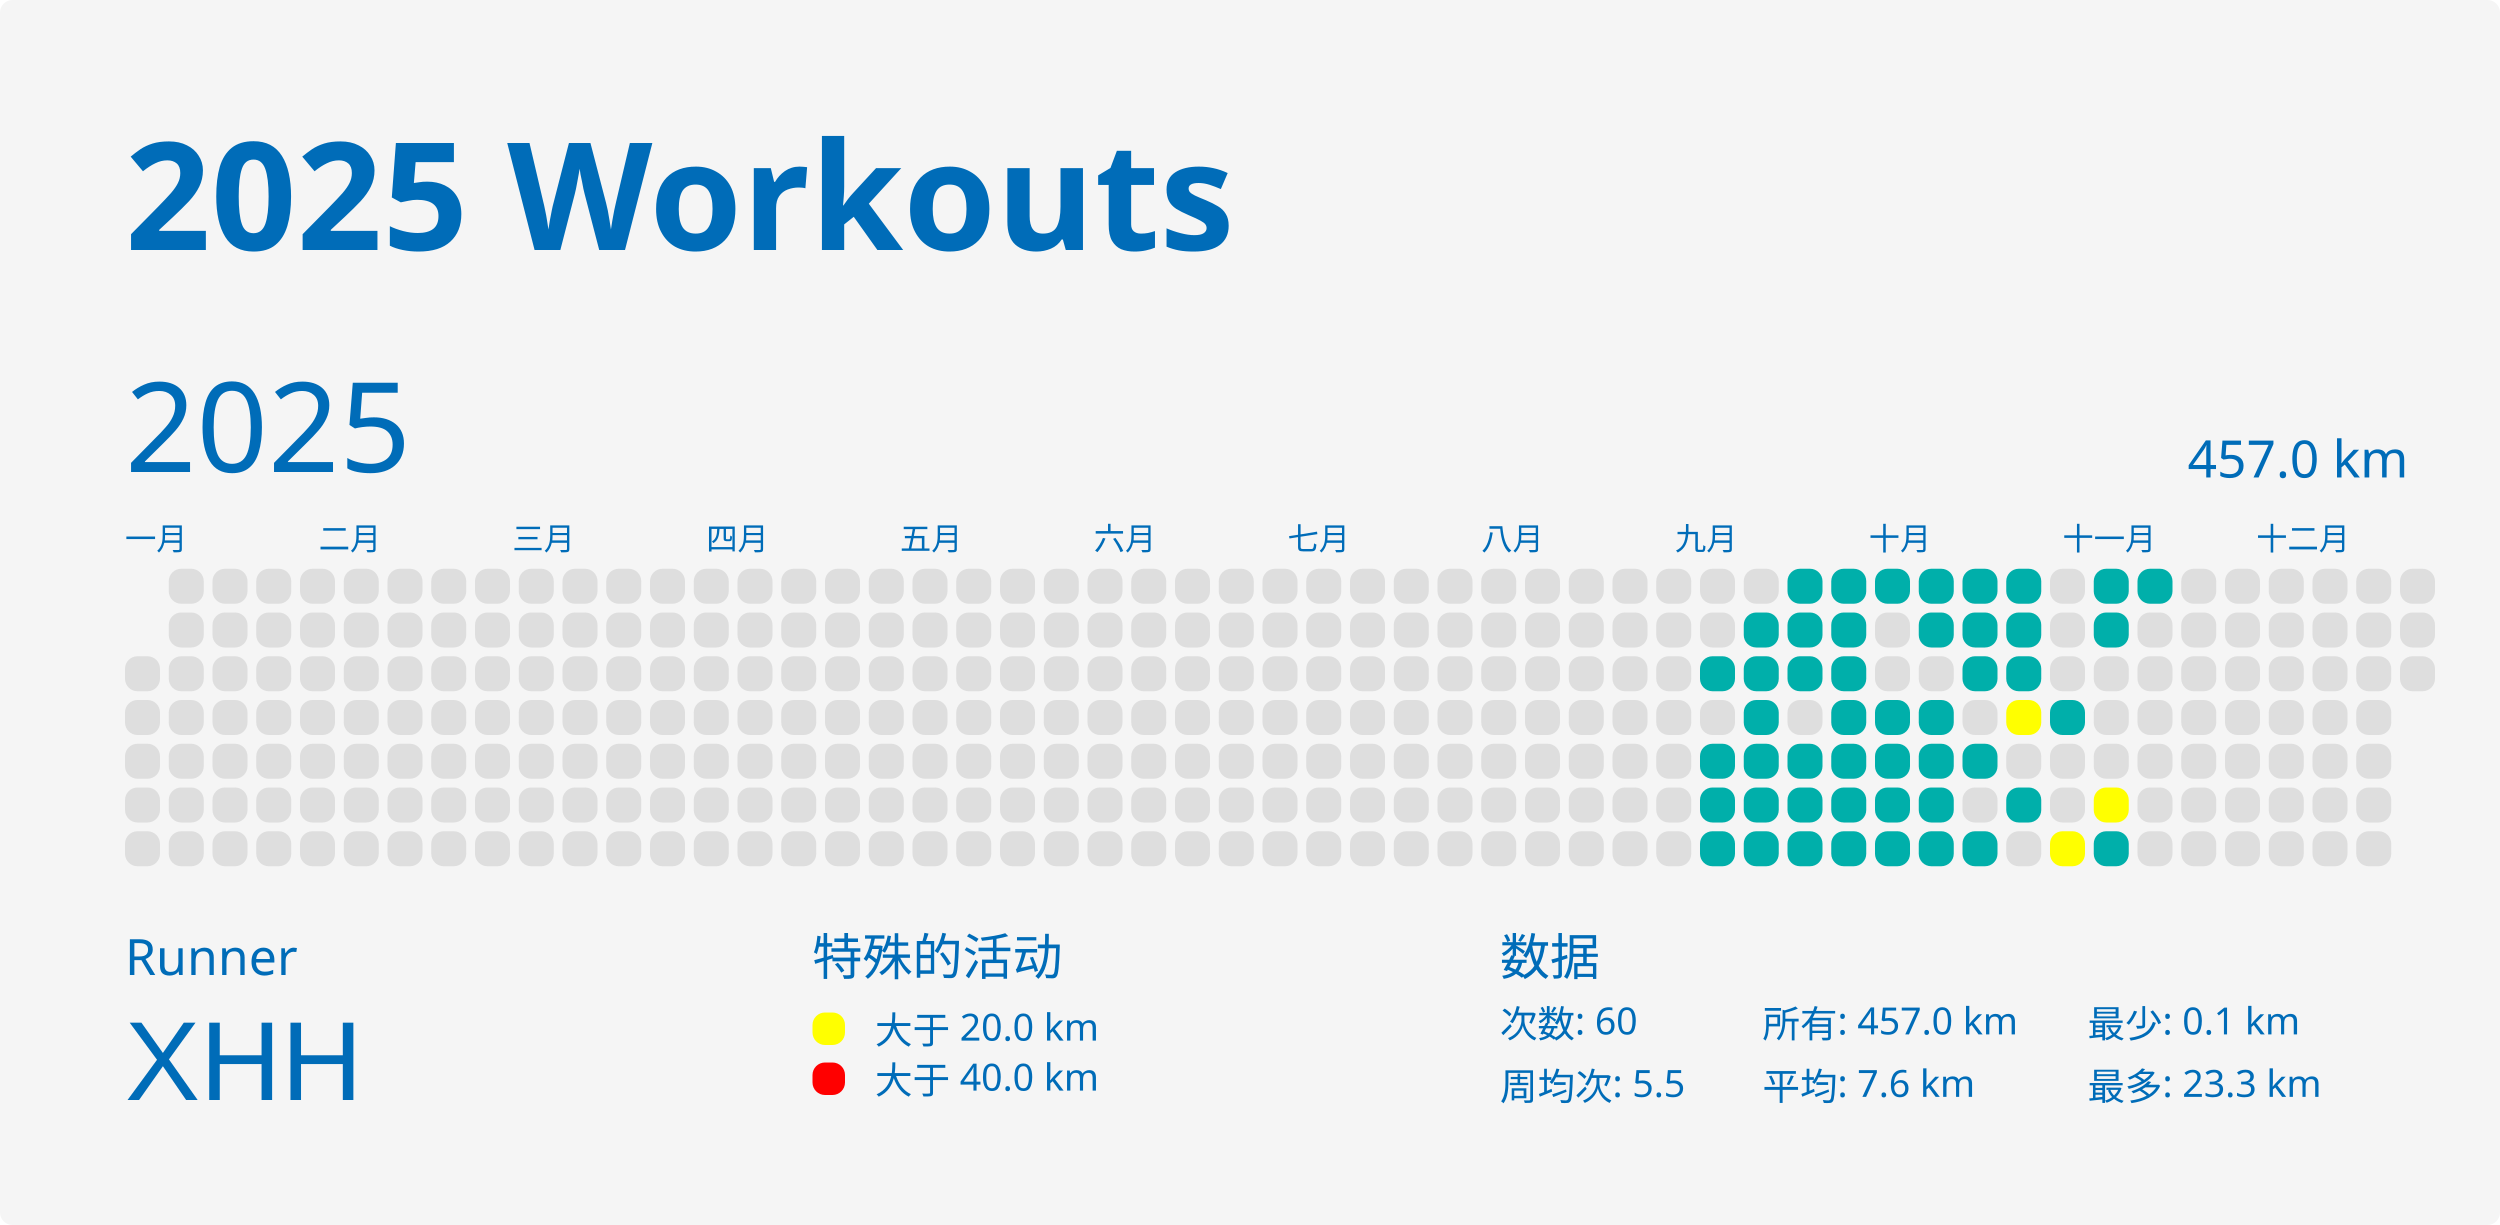
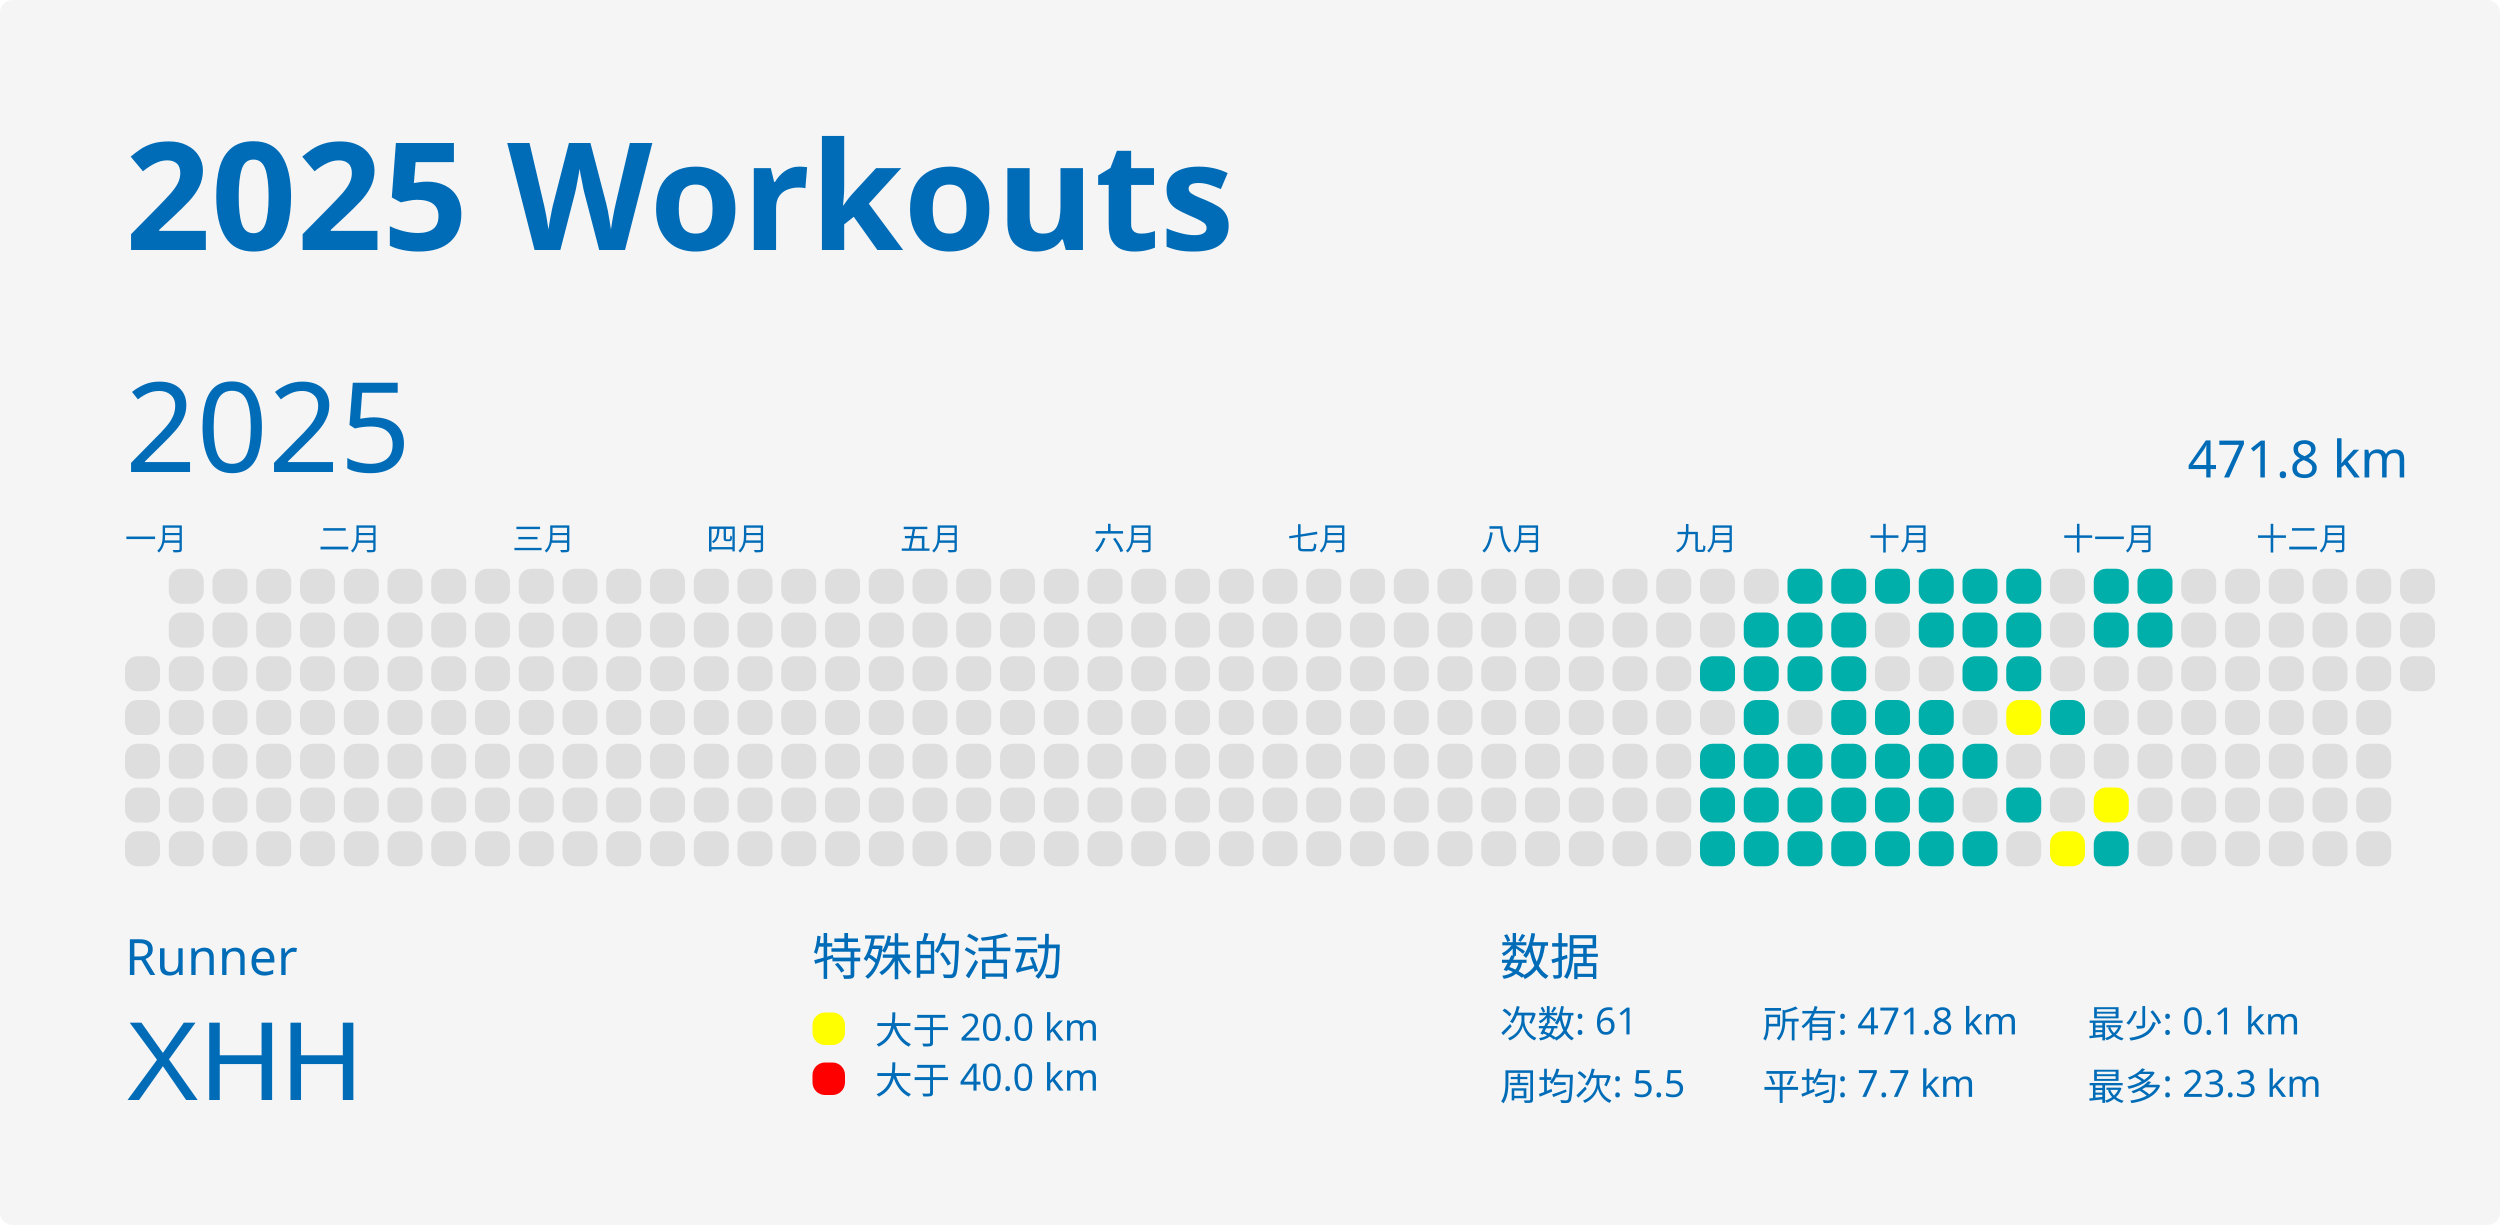
<svg xmlns="http://www.w3.org/2000/svg" baseProfile="full" height="98mm" version="1.1" viewBox="0,0,200,98" width="200mm">
  <defs />
  <rect fill="#f5f5f5" height="98" rx="1" ry="1" width="200" x="0" y="0" />
  <text fill="#006cb8" style="font-size:12px; font-family:MGI-Regular; font-weight:bold;" x="10" y="20">2025 Workouts</text>
  <text fill="#006cb8" style="font-size:4px; font-family:MGI-Regular" x="10" y="78">Runner</text>
  <text fill="#006cb8" style="font-size:9px; font-family:Arial" x="10" y="88">XHH</text>
  <text fill="#006cb8" style="font-size:4px; font-family:MGI-Regular" x="65" y="78">特殊的活动</text>
  <rect fill="yellow" height="2.6" rx="1" ry="1" width="2.6" x="65" y="81" />
  <text fill="#006cb8" style="font-size:3px; font-family:MGI-Regular" x="70" y="83.5">大于 20.0 km</text>
  <rect fill="red" height="2.6" rx="1" ry="1" width="2.6" x="65" y="85" />
  <text fill="#006cb8" style="font-size:3px; font-family:MGI-Regular" x="70" y="87.5">大于 40.0 km</text>
  <text fill="#006cb8" style="font-size:4px; font-family:MGI-Regular" x="120" y="78">数据</text>
-   <text fill="#006cb8" style="font-size:3px; font-family:MGI-Regular" x="120" y="83">次数: 60</text>
+   <text fill="#006cb8" style="font-size:3px; font-family:MGI-Regular" x="120" y="83">次数: 61</text>
  <text fill="#006cb8" style="font-size:3px; font-family:MGI-Regular" x="120" y="88">周均次: 5.5</text>
-   <text fill="#006cb8" style="font-size:3px; font-family:MGI-Regular" x="141" y="83">所有: 457.0 km</text>
-   <text fill="#006cb8" style="font-size:3px; font-family:MGI-Regular" x="141" y="88">平均: 7.6 km</text>
+   <text fill="#006cb8" style="font-size:3px; font-family:MGI-Regular" x="141" y="83">所有: 471.8 km</text>
+   <text fill="#006cb8" style="font-size:3px; font-family:MGI-Regular" x="141" y="88">平均: 7.7 km</text>
  <text fill="#006cb8" style="font-size:3px; font-family:MGI-Regular" x="167" y="83">最少: 0.1 km</text>
  <text fill="#006cb8" style="font-size:3px; font-family:MGI-Regular" x="167" y="88">最多: 23.3 km</text>
  <text dominant-baseline="hanging" fill="#006cb8" style="font-size:10.0px; font-family:MGI-Regular;" x="10" y="30">2025</text>
-   <text dominant-baseline="hanging" fill="#006cb8" style="font-size:4.125px; font-family:MGI-Regular;" x="175" y="35">457.0 km</text>
+   <text dominant-baseline="hanging" fill="#006cb8" style="font-size:4.125px; font-family:MGI-Regular;" x="175" y="35">471.8 km</text>
  <text fill="#006cb8" style="font-size:2.5px; font-family:MGI-Regular" x="10.0" y="44">一月</text>
  <text fill="#006cb8" style="font-size:2.5px; font-family:MGI-Regular" x="25.5" y="44">二月</text>
  <text fill="#006cb8" style="font-size:2.5px; font-family:MGI-Regular" x="41.0" y="44">三月</text>
  <text fill="#006cb8" style="font-size:2.5px; font-family:MGI-Regular" x="56.5" y="44">四月</text>
  <text fill="#006cb8" style="font-size:2.5px; font-family:MGI-Regular" x="72.0" y="44">五月</text>
  <text fill="#006cb8" style="font-size:2.5px; font-family:MGI-Regular" x="87.5" y="44">六月</text>
  <text fill="#006cb8" style="font-size:2.5px; font-family:MGI-Regular" x="103.0" y="44">七月</text>
  <text fill="#006cb8" style="font-size:2.5px; font-family:MGI-Regular" x="118.5" y="44">八月</text>
  <text fill="#006cb8" style="font-size:2.5px; font-family:MGI-Regular" x="134.0" y="44">九月</text>
  <text fill="#006cb8" style="font-size:2.5px; font-family:MGI-Regular" x="149.5" y="44">十月</text>
  <text fill="#006cb8" style="font-size:2.5px; font-family:MGI-Regular" x="165.0" y="44">十一月</text>
  <text fill="#006cb8" style="font-size:2.5px; font-family:MGI-Regular" x="180.5" y="44">十二月</text>
  <rect fill="#dedede" height="2.8" rx="1" ry="1" width="2.8" x="10.0" y="52.5" />
  <rect fill="#dedede" height="2.8" rx="1" ry="1" width="2.8" x="10.0" y="56.0" />
  <rect fill="#dedede" height="2.8" rx="1" ry="1" width="2.8" x="10.0" y="59.5" />
  <rect fill="#dedede" height="2.8" rx="1" ry="1" width="2.8" x="10.0" y="63.0" />
  <rect fill="#dedede" height="2.8" rx="1" ry="1" width="2.8" x="10.0" y="66.5" />
  <rect fill="#dedede" height="2.8" rx="1" ry="1" width="2.8" x="13.5" y="45.5" />
  <rect fill="#dedede" height="2.8" rx="1" ry="1" width="2.8" x="13.5" y="49.0" />
  <rect fill="#dedede" height="2.8" rx="1" ry="1" width="2.8" x="13.5" y="52.5" />
  <rect fill="#dedede" height="2.8" rx="1" ry="1" width="2.8" x="13.5" y="56.0" />
  <rect fill="#dedede" height="2.8" rx="1" ry="1" width="2.8" x="13.5" y="59.5" />
  <rect fill="#dedede" height="2.8" rx="1" ry="1" width="2.8" x="13.5" y="63.0" />
  <rect fill="#dedede" height="2.8" rx="1" ry="1" width="2.8" x="13.5" y="66.5" />
  <rect fill="#dedede" height="2.8" rx="1" ry="1" width="2.8" x="17.0" y="45.5" />
  <rect fill="#dedede" height="2.8" rx="1" ry="1" width="2.8" x="17.0" y="49.0" />
  <rect fill="#dedede" height="2.8" rx="1" ry="1" width="2.8" x="17.0" y="52.5" />
  <rect fill="#dedede" height="2.8" rx="1" ry="1" width="2.8" x="17.0" y="56.0" />
  <rect fill="#dedede" height="2.8" rx="1" ry="1" width="2.8" x="17.0" y="59.5" />
  <rect fill="#dedede" height="2.8" rx="1" ry="1" width="2.8" x="17.0" y="63.0" />
  <rect fill="#dedede" height="2.8" rx="1" ry="1" width="2.8" x="17.0" y="66.5" />
  <rect fill="#dedede" height="2.8" rx="1" ry="1" width="2.8" x="20.5" y="45.5" />
  <rect fill="#dedede" height="2.8" rx="1" ry="1" width="2.8" x="20.5" y="49.0" />
  <rect fill="#dedede" height="2.8" rx="1" ry="1" width="2.8" x="20.5" y="52.5" />
  <rect fill="#dedede" height="2.8" rx="1" ry="1" width="2.8" x="20.5" y="56.0" />
  <rect fill="#dedede" height="2.8" rx="1" ry="1" width="2.8" x="20.5" y="59.5" />
  <rect fill="#dedede" height="2.8" rx="1" ry="1" width="2.8" x="20.5" y="63.0" />
  <rect fill="#dedede" height="2.8" rx="1" ry="1" width="2.8" x="20.5" y="66.5" />
  <rect fill="#dedede" height="2.8" rx="1" ry="1" width="2.8" x="24.0" y="45.5" />
  <rect fill="#dedede" height="2.8" rx="1" ry="1" width="2.8" x="24.0" y="49.0" />
  <rect fill="#dedede" height="2.8" rx="1" ry="1" width="2.8" x="24.0" y="52.5" />
  <rect fill="#dedede" height="2.8" rx="1" ry="1" width="2.8" x="24.0" y="56.0" />
  <rect fill="#dedede" height="2.8" rx="1" ry="1" width="2.8" x="24.0" y="59.5" />
  <rect fill="#dedede" height="2.8" rx="1" ry="1" width="2.8" x="24.0" y="63.0" />
  <rect fill="#dedede" height="2.8" rx="1" ry="1" width="2.8" x="24.0" y="66.5" />
  <rect fill="#dedede" height="2.8" rx="1" ry="1" width="2.8" x="27.5" y="45.5" />
  <rect fill="#dedede" height="2.8" rx="1" ry="1" width="2.8" x="27.5" y="49.0" />
  <rect fill="#dedede" height="2.8" rx="1" ry="1" width="2.8" x="27.5" y="52.5" />
  <rect fill="#dedede" height="2.8" rx="1" ry="1" width="2.8" x="27.5" y="56.0" />
  <rect fill="#dedede" height="2.8" rx="1" ry="1" width="2.8" x="27.5" y="59.5" />
  <rect fill="#dedede" height="2.8" rx="1" ry="1" width="2.8" x="27.5" y="63.0" />
  <rect fill="#dedede" height="2.8" rx="1" ry="1" width="2.8" x="27.5" y="66.5" />
  <rect fill="#dedede" height="2.8" rx="1" ry="1" width="2.8" x="31.0" y="45.5" />
  <rect fill="#dedede" height="2.8" rx="1" ry="1" width="2.8" x="31.0" y="49.0" />
  <rect fill="#dedede" height="2.8" rx="1" ry="1" width="2.8" x="31.0" y="52.5" />
  <rect fill="#dedede" height="2.8" rx="1" ry="1" width="2.8" x="31.0" y="56.0" />
  <rect fill="#dedede" height="2.8" rx="1" ry="1" width="2.8" x="31.0" y="59.5" />
  <rect fill="#dedede" height="2.8" rx="1" ry="1" width="2.8" x="31.0" y="63.0" />
  <rect fill="#dedede" height="2.8" rx="1" ry="1" width="2.8" x="31.0" y="66.5" />
  <rect fill="#dedede" height="2.8" rx="1" ry="1" width="2.8" x="34.5" y="45.5" />
  <rect fill="#dedede" height="2.8" rx="1" ry="1" width="2.8" x="34.5" y="49.0" />
  <rect fill="#dedede" height="2.8" rx="1" ry="1" width="2.8" x="34.5" y="52.5" />
  <rect fill="#dedede" height="2.8" rx="1" ry="1" width="2.8" x="34.5" y="56.0" />
  <rect fill="#dedede" height="2.8" rx="1" ry="1" width="2.8" x="34.5" y="59.5" />
  <rect fill="#dedede" height="2.8" rx="1" ry="1" width="2.8" x="34.5" y="63.0" />
  <rect fill="#dedede" height="2.8" rx="1" ry="1" width="2.8" x="34.5" y="66.5" />
  <rect fill="#dedede" height="2.8" rx="1" ry="1" width="2.8" x="38.0" y="45.5" />
  <rect fill="#dedede" height="2.8" rx="1" ry="1" width="2.8" x="38.0" y="49.0" />
  <rect fill="#dedede" height="2.8" rx="1" ry="1" width="2.8" x="38.0" y="52.5" />
  <rect fill="#dedede" height="2.8" rx="1" ry="1" width="2.8" x="38.0" y="56.0" />
  <rect fill="#dedede" height="2.8" rx="1" ry="1" width="2.8" x="38.0" y="59.5" />
  <rect fill="#dedede" height="2.8" rx="1" ry="1" width="2.8" x="38.0" y="63.0" />
  <rect fill="#dedede" height="2.8" rx="1" ry="1" width="2.8" x="38.0" y="66.5" />
  <rect fill="#dedede" height="2.8" rx="1" ry="1" width="2.8" x="41.5" y="45.5" />
  <rect fill="#dedede" height="2.8" rx="1" ry="1" width="2.8" x="41.5" y="49.0" />
  <rect fill="#dedede" height="2.8" rx="1" ry="1" width="2.8" x="41.5" y="52.5" />
  <rect fill="#dedede" height="2.8" rx="1" ry="1" width="2.8" x="41.5" y="56.0" />
  <rect fill="#dedede" height="2.8" rx="1" ry="1" width="2.8" x="41.5" y="59.5" />
  <rect fill="#dedede" height="2.8" rx="1" ry="1" width="2.8" x="41.5" y="63.0" />
  <rect fill="#dedede" height="2.8" rx="1" ry="1" width="2.8" x="41.5" y="66.5" />
  <rect fill="#dedede" height="2.8" rx="1" ry="1" width="2.8" x="45.0" y="45.5" />
  <rect fill="#dedede" height="2.8" rx="1" ry="1" width="2.8" x="45.0" y="49.0" />
  <rect fill="#dedede" height="2.8" rx="1" ry="1" width="2.8" x="45.0" y="52.5" />
  <rect fill="#dedede" height="2.8" rx="1" ry="1" width="2.8" x="45.0" y="56.0" />
  <rect fill="#dedede" height="2.8" rx="1" ry="1" width="2.8" x="45.0" y="59.5" />
  <rect fill="#dedede" height="2.8" rx="1" ry="1" width="2.8" x="45.0" y="63.0" />
  <rect fill="#dedede" height="2.8" rx="1" ry="1" width="2.8" x="45.0" y="66.5" />
  <rect fill="#dedede" height="2.8" rx="1" ry="1" width="2.8" x="48.5" y="45.5" />
  <rect fill="#dedede" height="2.8" rx="1" ry="1" width="2.8" x="48.5" y="49.0" />
  <rect fill="#dedede" height="2.8" rx="1" ry="1" width="2.8" x="48.5" y="52.5" />
  <rect fill="#dedede" height="2.8" rx="1" ry="1" width="2.8" x="48.5" y="56.0" />
  <rect fill="#dedede" height="2.8" rx="1" ry="1" width="2.8" x="48.5" y="59.5" />
  <rect fill="#dedede" height="2.8" rx="1" ry="1" width="2.8" x="48.5" y="63.0" />
  <rect fill="#dedede" height="2.8" rx="1" ry="1" width="2.8" x="48.5" y="66.5" />
  <rect fill="#dedede" height="2.8" rx="1" ry="1" width="2.8" x="52.0" y="45.5" />
  <rect fill="#dedede" height="2.8" rx="1" ry="1" width="2.8" x="52.0" y="49.0" />
  <rect fill="#dedede" height="2.8" rx="1" ry="1" width="2.8" x="52.0" y="52.5" />
  <rect fill="#dedede" height="2.8" rx="1" ry="1" width="2.8" x="52.0" y="56.0" />
  <rect fill="#dedede" height="2.8" rx="1" ry="1" width="2.8" x="52.0" y="59.5" />
  <rect fill="#dedede" height="2.8" rx="1" ry="1" width="2.8" x="52.0" y="63.0" />
  <rect fill="#dedede" height="2.8" rx="1" ry="1" width="2.8" x="52.0" y="66.5" />
  <rect fill="#dedede" height="2.8" rx="1" ry="1" width="2.8" x="55.5" y="45.5" />
  <rect fill="#dedede" height="2.8" rx="1" ry="1" width="2.8" x="55.5" y="49.0" />
  <rect fill="#dedede" height="2.8" rx="1" ry="1" width="2.8" x="55.5" y="52.5" />
  <rect fill="#dedede" height="2.8" rx="1" ry="1" width="2.8" x="55.5" y="56.0" />
  <rect fill="#dedede" height="2.8" rx="1" ry="1" width="2.8" x="55.5" y="59.5" />
  <rect fill="#dedede" height="2.8" rx="1" ry="1" width="2.8" x="55.5" y="63.0" />
  <rect fill="#dedede" height="2.8" rx="1" ry="1" width="2.8" x="55.5" y="66.5" />
  <rect fill="#dedede" height="2.8" rx="1" ry="1" width="2.8" x="59.0" y="45.5" />
  <rect fill="#dedede" height="2.8" rx="1" ry="1" width="2.8" x="59.0" y="49.0" />
  <rect fill="#dedede" height="2.8" rx="1" ry="1" width="2.8" x="59.0" y="52.5" />
  <rect fill="#dedede" height="2.8" rx="1" ry="1" width="2.8" x="59.0" y="56.0" />
  <rect fill="#dedede" height="2.8" rx="1" ry="1" width="2.8" x="59.0" y="59.5" />
  <rect fill="#dedede" height="2.8" rx="1" ry="1" width="2.8" x="59.0" y="63.0" />
  <rect fill="#dedede" height="2.8" rx="1" ry="1" width="2.8" x="59.0" y="66.5" />
  <rect fill="#dedede" height="2.8" rx="1" ry="1" width="2.8" x="62.5" y="45.5" />
  <rect fill="#dedede" height="2.8" rx="1" ry="1" width="2.8" x="62.5" y="49.0" />
  <rect fill="#dedede" height="2.8" rx="1" ry="1" width="2.8" x="62.5" y="52.5" />
  <rect fill="#dedede" height="2.8" rx="1" ry="1" width="2.8" x="62.5" y="56.0" />
  <rect fill="#dedede" height="2.8" rx="1" ry="1" width="2.8" x="62.5" y="59.5" />
  <rect fill="#dedede" height="2.8" rx="1" ry="1" width="2.8" x="62.5" y="63.0" />
  <rect fill="#dedede" height="2.8" rx="1" ry="1" width="2.8" x="62.5" y="66.5" />
  <rect fill="#dedede" height="2.8" rx="1" ry="1" width="2.8" x="66.0" y="45.5" />
  <rect fill="#dedede" height="2.8" rx="1" ry="1" width="2.8" x="66.0" y="49.0" />
  <rect fill="#dedede" height="2.8" rx="1" ry="1" width="2.8" x="66.0" y="52.5" />
  <rect fill="#dedede" height="2.8" rx="1" ry="1" width="2.8" x="66.0" y="56.0" />
  <rect fill="#dedede" height="2.8" rx="1" ry="1" width="2.8" x="66.0" y="59.5" />
  <rect fill="#dedede" height="2.8" rx="1" ry="1" width="2.8" x="66.0" y="63.0" />
  <rect fill="#dedede" height="2.8" rx="1" ry="1" width="2.8" x="66.0" y="66.5" />
  <rect fill="#dedede" height="2.8" rx="1" ry="1" width="2.8" x="69.5" y="45.5" />
  <rect fill="#dedede" height="2.8" rx="1" ry="1" width="2.8" x="69.5" y="49.0" />
  <rect fill="#dedede" height="2.8" rx="1" ry="1" width="2.8" x="69.5" y="52.5" />
  <rect fill="#dedede" height="2.8" rx="1" ry="1" width="2.8" x="69.5" y="56.0" />
  <rect fill="#dedede" height="2.8" rx="1" ry="1" width="2.8" x="69.5" y="59.5" />
  <rect fill="#dedede" height="2.8" rx="1" ry="1" width="2.8" x="69.5" y="63.0" />
  <rect fill="#dedede" height="2.8" rx="1" ry="1" width="2.8" x="69.5" y="66.5" />
  <rect fill="#dedede" height="2.8" rx="1" ry="1" width="2.8" x="73.0" y="45.5" />
  <rect fill="#dedede" height="2.8" rx="1" ry="1" width="2.8" x="73.0" y="49.0" />
  <rect fill="#dedede" height="2.8" rx="1" ry="1" width="2.8" x="73.0" y="52.5" />
  <rect fill="#dedede" height="2.8" rx="1" ry="1" width="2.8" x="73.0" y="56.0" />
  <rect fill="#dedede" height="2.8" rx="1" ry="1" width="2.8" x="73.0" y="59.5" />
  <rect fill="#dedede" height="2.8" rx="1" ry="1" width="2.8" x="73.0" y="63.0" />
  <rect fill="#dedede" height="2.8" rx="1" ry="1" width="2.8" x="73.0" y="66.5" />
  <rect fill="#dedede" height="2.8" rx="1" ry="1" width="2.8" x="76.5" y="45.5" />
  <rect fill="#dedede" height="2.8" rx="1" ry="1" width="2.8" x="76.5" y="49.0" />
  <rect fill="#dedede" height="2.8" rx="1" ry="1" width="2.8" x="76.5" y="52.5" />
  <rect fill="#dedede" height="2.8" rx="1" ry="1" width="2.8" x="76.5" y="56.0" />
  <rect fill="#dedede" height="2.8" rx="1" ry="1" width="2.8" x="76.5" y="59.5" />
  <rect fill="#dedede" height="2.8" rx="1" ry="1" width="2.8" x="76.5" y="63.0" />
  <rect fill="#dedede" height="2.8" rx="1" ry="1" width="2.8" x="76.5" y="66.5" />
  <rect fill="#dedede" height="2.8" rx="1" ry="1" width="2.8" x="80.0" y="45.5" />
  <rect fill="#dedede" height="2.8" rx="1" ry="1" width="2.8" x="80.0" y="49.0" />
  <rect fill="#dedede" height="2.8" rx="1" ry="1" width="2.8" x="80.0" y="52.5" />
  <rect fill="#dedede" height="2.8" rx="1" ry="1" width="2.8" x="80.0" y="56.0" />
  <rect fill="#dedede" height="2.8" rx="1" ry="1" width="2.8" x="80.0" y="59.5" />
  <rect fill="#dedede" height="2.8" rx="1" ry="1" width="2.8" x="80.0" y="63.0" />
  <rect fill="#dedede" height="2.8" rx="1" ry="1" width="2.8" x="80.0" y="66.5" />
  <rect fill="#dedede" height="2.8" rx="1" ry="1" width="2.8" x="83.5" y="45.5" />
  <rect fill="#dedede" height="2.8" rx="1" ry="1" width="2.8" x="83.5" y="49.0" />
  <rect fill="#dedede" height="2.8" rx="1" ry="1" width="2.8" x="83.5" y="52.5" />
  <rect fill="#dedede" height="2.8" rx="1" ry="1" width="2.8" x="83.5" y="56.0" />
  <rect fill="#dedede" height="2.8" rx="1" ry="1" width="2.8" x="83.5" y="59.5" />
  <rect fill="#dedede" height="2.8" rx="1" ry="1" width="2.8" x="83.5" y="63.0" />
  <rect fill="#dedede" height="2.8" rx="1" ry="1" width="2.8" x="83.5" y="66.5" />
  <rect fill="#dedede" height="2.8" rx="1" ry="1" width="2.8" x="87.0" y="45.5" />
  <rect fill="#dedede" height="2.8" rx="1" ry="1" width="2.8" x="87.0" y="49.0" />
  <rect fill="#dedede" height="2.8" rx="1" ry="1" width="2.8" x="87.0" y="52.5" />
  <rect fill="#dedede" height="2.8" rx="1" ry="1" width="2.8" x="87.0" y="56.0" />
  <rect fill="#dedede" height="2.8" rx="1" ry="1" width="2.8" x="87.0" y="59.5" />
  <rect fill="#dedede" height="2.8" rx="1" ry="1" width="2.8" x="87.0" y="63.0" />
  <rect fill="#dedede" height="2.8" rx="1" ry="1" width="2.8" x="87.0" y="66.5" />
  <rect fill="#dedede" height="2.8" rx="1" ry="1" width="2.8" x="90.5" y="45.5" />
  <rect fill="#dedede" height="2.8" rx="1" ry="1" width="2.8" x="90.5" y="49.0" />
  <rect fill="#dedede" height="2.8" rx="1" ry="1" width="2.8" x="90.5" y="52.5" />
  <rect fill="#dedede" height="2.8" rx="1" ry="1" width="2.8" x="90.5" y="56.0" />
  <rect fill="#dedede" height="2.8" rx="1" ry="1" width="2.8" x="90.5" y="59.5" />
  <rect fill="#dedede" height="2.8" rx="1" ry="1" width="2.8" x="90.5" y="63.0" />
  <rect fill="#dedede" height="2.8" rx="1" ry="1" width="2.8" x="90.5" y="66.5" />
  <rect fill="#dedede" height="2.8" rx="1" ry="1" width="2.8" x="94.0" y="45.5" />
  <rect fill="#dedede" height="2.8" rx="1" ry="1" width="2.8" x="94.0" y="49.0" />
  <rect fill="#dedede" height="2.8" rx="1" ry="1" width="2.8" x="94.0" y="52.5" />
  <rect fill="#dedede" height="2.8" rx="1" ry="1" width="2.8" x="94.0" y="56.0" />
  <rect fill="#dedede" height="2.8" rx="1" ry="1" width="2.8" x="94.0" y="59.5" />
  <rect fill="#dedede" height="2.8" rx="1" ry="1" width="2.8" x="94.0" y="63.0" />
  <rect fill="#dedede" height="2.8" rx="1" ry="1" width="2.8" x="94.0" y="66.5" />
  <rect fill="#dedede" height="2.8" rx="1" ry="1" width="2.8" x="97.5" y="45.5" />
  <rect fill="#dedede" height="2.8" rx="1" ry="1" width="2.8" x="97.5" y="49.0" />
  <rect fill="#dedede" height="2.8" rx="1" ry="1" width="2.8" x="97.5" y="52.5" />
  <rect fill="#dedede" height="2.8" rx="1" ry="1" width="2.8" x="97.5" y="56.0" />
  <rect fill="#dedede" height="2.8" rx="1" ry="1" width="2.8" x="97.5" y="59.5" />
  <rect fill="#dedede" height="2.8" rx="1" ry="1" width="2.8" x="97.5" y="63.0" />
  <rect fill="#dedede" height="2.8" rx="1" ry="1" width="2.8" x="97.5" y="66.5" />
  <rect fill="#dedede" height="2.8" rx="1" ry="1" width="2.8" x="101.0" y="45.5" />
  <rect fill="#dedede" height="2.8" rx="1" ry="1" width="2.8" x="101.0" y="49.0" />
  <rect fill="#dedede" height="2.8" rx="1" ry="1" width="2.8" x="101.0" y="52.5" />
  <rect fill="#dedede" height="2.8" rx="1" ry="1" width="2.8" x="101.0" y="56.0" />
  <rect fill="#dedede" height="2.8" rx="1" ry="1" width="2.8" x="101.0" y="59.5" />
  <rect fill="#dedede" height="2.8" rx="1" ry="1" width="2.8" x="101.0" y="63.0" />
  <rect fill="#dedede" height="2.8" rx="1" ry="1" width="2.8" x="101.0" y="66.5" />
  <rect fill="#dedede" height="2.8" rx="1" ry="1" width="2.8" x="104.5" y="45.5" />
  <rect fill="#dedede" height="2.8" rx="1" ry="1" width="2.8" x="104.5" y="49.0" />
  <rect fill="#dedede" height="2.8" rx="1" ry="1" width="2.8" x="104.5" y="52.5" />
  <rect fill="#dedede" height="2.8" rx="1" ry="1" width="2.8" x="104.5" y="56.0" />
  <rect fill="#dedede" height="2.8" rx="1" ry="1" width="2.8" x="104.5" y="59.5" />
  <rect fill="#dedede" height="2.8" rx="1" ry="1" width="2.8" x="104.5" y="63.0" />
  <rect fill="#dedede" height="2.8" rx="1" ry="1" width="2.8" x="104.5" y="66.5" />
  <rect fill="#dedede" height="2.8" rx="1" ry="1" width="2.8" x="108.0" y="45.5" />
  <rect fill="#dedede" height="2.8" rx="1" ry="1" width="2.8" x="108.0" y="49.0" />
  <rect fill="#dedede" height="2.8" rx="1" ry="1" width="2.8" x="108.0" y="52.5" />
  <rect fill="#dedede" height="2.8" rx="1" ry="1" width="2.8" x="108.0" y="56.0" />
  <rect fill="#dedede" height="2.8" rx="1" ry="1" width="2.8" x="108.0" y="59.5" />
  <rect fill="#dedede" height="2.8" rx="1" ry="1" width="2.8" x="108.0" y="63.0" />
  <rect fill="#dedede" height="2.8" rx="1" ry="1" width="2.8" x="108.0" y="66.5" />
  <rect fill="#dedede" height="2.8" rx="1" ry="1" width="2.8" x="111.5" y="45.5" />
  <rect fill="#dedede" height="2.8" rx="1" ry="1" width="2.8" x="111.5" y="49.0" />
  <rect fill="#dedede" height="2.8" rx="1" ry="1" width="2.8" x="111.5" y="52.5" />
  <rect fill="#dedede" height="2.8" rx="1" ry="1" width="2.8" x="111.5" y="56.0" />
  <rect fill="#dedede" height="2.8" rx="1" ry="1" width="2.8" x="111.5" y="59.5" />
  <rect fill="#dedede" height="2.8" rx="1" ry="1" width="2.8" x="111.5" y="63.0" />
  <rect fill="#dedede" height="2.8" rx="1" ry="1" width="2.8" x="111.5" y="66.5" />
  <rect fill="#dedede" height="2.8" rx="1" ry="1" width="2.8" x="115.0" y="45.5" />
  <rect fill="#dedede" height="2.8" rx="1" ry="1" width="2.8" x="115.0" y="49.0" />
  <rect fill="#dedede" height="2.8" rx="1" ry="1" width="2.8" x="115.0" y="52.5" />
  <rect fill="#dedede" height="2.8" rx="1" ry="1" width="2.8" x="115.0" y="56.0" />
  <rect fill="#dedede" height="2.8" rx="1" ry="1" width="2.8" x="115.0" y="59.5" />
  <rect fill="#dedede" height="2.8" rx="1" ry="1" width="2.8" x="115.0" y="63.0" />
  <rect fill="#dedede" height="2.8" rx="1" ry="1" width="2.8" x="115.0" y="66.5" />
  <rect fill="#dedede" height="2.8" rx="1" ry="1" width="2.8" x="118.5" y="45.5" />
  <rect fill="#dedede" height="2.8" rx="1" ry="1" width="2.8" x="118.5" y="49.0" />
  <rect fill="#dedede" height="2.8" rx="1" ry="1" width="2.8" x="118.5" y="52.5" />
  <rect fill="#dedede" height="2.8" rx="1" ry="1" width="2.8" x="118.5" y="56.0" />
  <rect fill="#dedede" height="2.8" rx="1" ry="1" width="2.8" x="118.5" y="59.5" />
  <rect fill="#dedede" height="2.8" rx="1" ry="1" width="2.8" x="118.5" y="63.0" />
  <rect fill="#dedede" height="2.8" rx="1" ry="1" width="2.8" x="118.5" y="66.5" />
  <rect fill="#dedede" height="2.8" rx="1" ry="1" width="2.8" x="122.0" y="45.5" />
  <rect fill="#dedede" height="2.8" rx="1" ry="1" width="2.8" x="122.0" y="49.0" />
  <rect fill="#dedede" height="2.8" rx="1" ry="1" width="2.8" x="122.0" y="52.5" />
  <rect fill="#dedede" height="2.8" rx="1" ry="1" width="2.8" x="122.0" y="56.0" />
  <rect fill="#dedede" height="2.8" rx="1" ry="1" width="2.8" x="122.0" y="59.5" />
  <rect fill="#dedede" height="2.8" rx="1" ry="1" width="2.8" x="122.0" y="63.0" />
  <rect fill="#dedede" height="2.8" rx="1" ry="1" width="2.8" x="122.0" y="66.5" />
  <rect fill="#dedede" height="2.8" rx="1" ry="1" width="2.8" x="125.5" y="45.5" />
  <rect fill="#dedede" height="2.8" rx="1" ry="1" width="2.8" x="125.5" y="49.0" />
  <rect fill="#dedede" height="2.8" rx="1" ry="1" width="2.8" x="125.5" y="52.5" />
  <rect fill="#dedede" height="2.8" rx="1" ry="1" width="2.8" x="125.5" y="56.0" />
  <rect fill="#dedede" height="2.8" rx="1" ry="1" width="2.8" x="125.5" y="59.5" />
  <rect fill="#dedede" height="2.8" rx="1" ry="1" width="2.8" x="125.5" y="63.0" />
  <rect fill="#dedede" height="2.8" rx="1" ry="1" width="2.8" x="125.5" y="66.5" />
  <rect fill="#dedede" height="2.8" rx="1" ry="1" width="2.8" x="129.0" y="45.5" />
  <rect fill="#dedede" height="2.8" rx="1" ry="1" width="2.8" x="129.0" y="49.0" />
  <rect fill="#dedede" height="2.8" rx="1" ry="1" width="2.8" x="129.0" y="52.5" />
  <rect fill="#dedede" height="2.8" rx="1" ry="1" width="2.8" x="129.0" y="56.0" />
  <rect fill="#dedede" height="2.8" rx="1" ry="1" width="2.8" x="129.0" y="59.5" />
  <rect fill="#dedede" height="2.8" rx="1" ry="1" width="2.8" x="129.0" y="63.0" />
  <rect fill="#dedede" height="2.8" rx="1" ry="1" width="2.8" x="129.0" y="66.5" />
  <rect fill="#dedede" height="2.8" rx="1" ry="1" width="2.8" x="132.5" y="45.5" />
  <rect fill="#dedede" height="2.8" rx="1" ry="1" width="2.8" x="132.5" y="49.0" />
  <rect fill="#dedede" height="2.8" rx="1" ry="1" width="2.8" x="132.5" y="52.5" />
  <rect fill="#dedede" height="2.8" rx="1" ry="1" width="2.8" x="132.5" y="56.0" />
  <rect fill="#dedede" height="2.8" rx="1" ry="1" width="2.8" x="132.5" y="59.5" />
  <rect fill="#dedede" height="2.8" rx="1" ry="1" width="2.8" x="132.5" y="63.0" />
  <rect fill="#dedede" height="2.8" rx="1" ry="1" width="2.8" x="132.5" y="66.5" />
  <rect fill="#dedede" height="2.8" rx="1" ry="1" width="2.8" x="136.0" y="45.5" />
  <rect fill="#dedede" height="2.8" rx="1" ry="1" width="2.8" x="136.0" y="49.0" />
  <rect fill="#00AFAA" height="2.8" rx="1" ry="1" width="2.8" x="136.0" y="52.5" />
  <rect fill="#dedede" height="2.8" rx="1" ry="1" width="2.8" x="136.0" y="56.0" />
  <rect fill="#00AFAA" height="2.8" rx="1" ry="1" width="2.8" x="136.0" y="59.5" />
  <rect fill="#00AFAA" height="2.8" rx="1" ry="1" width="2.8" x="136.0" y="63.0" />
  <rect fill="#00AFAA" height="2.8" rx="1" ry="1" width="2.8" x="136.0" y="66.5" />
  <rect fill="#dedede" height="2.8" rx="1" ry="1" width="2.8" x="139.5" y="45.5" />
  <rect fill="#00AFAA" height="2.8" rx="1" ry="1" width="2.8" x="139.5" y="49.0" />
  <rect fill="#00AFAA" height="2.8" rx="1" ry="1" width="2.8" x="139.5" y="52.5" />
  <rect fill="#00AFAA" height="2.8" rx="1" ry="1" width="2.8" x="139.5" y="56.0" />
  <rect fill="#00AFAA" height="2.8" rx="1" ry="1" width="2.8" x="139.5" y="59.5" />
  <rect fill="#00AFAA" height="2.8" rx="1" ry="1" width="2.8" x="139.5" y="63.0" />
  <rect fill="#00AFAA" height="2.8" rx="1" ry="1" width="2.8" x="139.5" y="66.5" />
  <rect fill="#00AFAA" height="2.8" rx="1" ry="1" width="2.8" x="143.0" y="45.5" />
  <rect fill="#00AFAA" height="2.8" rx="1" ry="1" width="2.8" x="143.0" y="49.0" />
  <rect fill="#00AFAA" height="2.8" rx="1" ry="1" width="2.8" x="143.0" y="52.5" />
  <rect fill="#dedede" height="2.8" rx="1" ry="1" width="2.8" x="143.0" y="56.0" />
  <rect fill="#00AFAA" height="2.8" rx="1" ry="1" width="2.8" x="143.0" y="59.5" />
  <rect fill="#00AFAA" height="2.8" rx="1" ry="1" width="2.8" x="143.0" y="63.0" />
  <rect fill="#00AFAA" height="2.8" rx="1" ry="1" width="2.8" x="143.0" y="66.5" />
  <rect fill="#00AFAA" height="2.8" rx="1" ry="1" width="2.8" x="146.5" y="45.5" />
  <rect fill="#00AFAA" height="2.8" rx="1" ry="1" width="2.8" x="146.5" y="49.0" />
  <rect fill="#00AFAA" height="2.8" rx="1" ry="1" width="2.8" x="146.5" y="52.5" />
  <rect fill="#00AFAA" height="2.8" rx="1" ry="1" width="2.8" x="146.5" y="56.0" />
  <rect fill="#00AFAA" height="2.8" rx="1" ry="1" width="2.8" x="146.5" y="59.5" />
  <rect fill="#00AFAA" height="2.8" rx="1" ry="1" width="2.8" x="146.5" y="63.0" />
  <rect fill="#00AFAA" height="2.8" rx="1" ry="1" width="2.8" x="146.5" y="66.5" />
  <rect fill="#00AFAA" height="2.8" rx="1" ry="1" width="2.8" x="150.0" y="45.5" />
  <rect fill="#dedede" height="2.8" rx="1" ry="1" width="2.8" x="150.0" y="49.0" />
  <rect fill="#dedede" height="2.8" rx="1" ry="1" width="2.8" x="150.0" y="52.5" />
  <rect fill="#00AFAA" height="2.8" rx="1" ry="1" width="2.8" x="150.0" y="56.0" />
  <rect fill="#00AFAA" height="2.8" rx="1" ry="1" width="2.8" x="150.0" y="59.5" />
  <rect fill="#00AFAA" height="2.8" rx="1" ry="1" width="2.8" x="150.0" y="63.0" />
  <rect fill="#00AFAA" height="2.8" rx="1" ry="1" width="2.8" x="150.0" y="66.5" />
  <rect fill="#00AFAA" height="2.8" rx="1" ry="1" width="2.8" x="153.5" y="45.5" />
  <rect fill="#00AFAA" height="2.8" rx="1" ry="1" width="2.8" x="153.5" y="49.0" />
  <rect fill="#dedede" height="2.8" rx="1" ry="1" width="2.8" x="153.5" y="52.5" />
  <rect fill="#00AFAA" height="2.8" rx="1" ry="1" width="2.8" x="153.5" y="56.0" />
  <rect fill="#00AFAA" height="2.8" rx="1" ry="1" width="2.8" x="153.5" y="59.5" />
  <rect fill="#00AFAA" height="2.8" rx="1" ry="1" width="2.8" x="153.5" y="63.0" />
  <rect fill="#00AFAA" height="2.8" rx="1" ry="1" width="2.8" x="153.5" y="66.5" />
  <rect fill="#00AFAA" height="2.8" rx="1" ry="1" width="2.8" x="157.0" y="45.5" />
  <rect fill="#00AFAA" height="2.8" rx="1" ry="1" width="2.8" x="157.0" y="49.0" />
  <rect fill="#00AFAA" height="2.8" rx="1" ry="1" width="2.8" x="157.0" y="52.5" />
  <rect fill="#dedede" height="2.8" rx="1" ry="1" width="2.8" x="157.0" y="56.0" />
  <rect fill="#00AFAA" height="2.8" rx="1" ry="1" width="2.8" x="157.0" y="59.5" />
  <rect fill="#dedede" height="2.8" rx="1" ry="1" width="2.8" x="157.0" y="63.0" />
  <rect fill="#00AFAA" height="2.8" rx="1" ry="1" width="2.8" x="157.0" y="66.5" />
  <rect fill="#00AFAA" height="2.8" rx="1" ry="1" width="2.8" x="160.5" y="45.5" />
  <rect fill="#00AFAA" height="2.8" rx="1" ry="1" width="2.8" x="160.5" y="49.0" />
  <rect fill="#00AFAA" height="2.8" rx="1" ry="1" width="2.8" x="160.5" y="52.5" />
  <rect fill="yellow" height="2.8" rx="1" ry="1" width="2.8" x="160.5" y="56.0" />
  <rect fill="#dedede" height="2.8" rx="1" ry="1" width="2.8" x="160.5" y="59.5" />
  <rect fill="#00AFAA" height="2.8" rx="1" ry="1" width="2.8" x="160.5" y="63.0" />
  <rect fill="#dedede" height="2.8" rx="1" ry="1" width="2.8" x="160.5" y="66.5" />
  <rect fill="#dedede" height="2.8" rx="1" ry="1" width="2.8" x="164.0" y="45.5" />
  <rect fill="#dedede" height="2.8" rx="1" ry="1" width="2.8" x="164.0" y="49.0" />
  <rect fill="#dedede" height="2.8" rx="1" ry="1" width="2.8" x="164.0" y="52.5" />
  <rect fill="#00AFAA" height="2.8" rx="1" ry="1" width="2.8" x="164.0" y="56.0" />
  <rect fill="#dedede" height="2.8" rx="1" ry="1" width="2.8" x="164.0" y="59.5" />
  <rect fill="#dedede" height="2.8" rx="1" ry="1" width="2.8" x="164.0" y="63.0" />
  <rect fill="yellow" height="2.8" rx="1" ry="1" width="2.8" x="164.0" y="66.5" />
  <rect fill="#00AFAA" height="2.8" rx="1" ry="1" width="2.8" x="167.5" y="45.5" />
  <rect fill="#00AFAA" height="2.8" rx="1" ry="1" width="2.8" x="167.5" y="49.0" />
  <rect fill="#dedede" height="2.8" rx="1" ry="1" width="2.8" x="167.5" y="52.5" />
  <rect fill="#dedede" height="2.8" rx="1" ry="1" width="2.8" x="167.5" y="56.0" />
  <rect fill="#dedede" height="2.8" rx="1" ry="1" width="2.8" x="167.5" y="59.5" />
  <rect fill="yellow" height="2.8" rx="1" ry="1" width="2.8" x="167.5" y="63.0" />
  <rect fill="#00AFAA" height="2.8" rx="1" ry="1" width="2.8" x="167.5" y="66.5" />
  <rect fill="#00AFAA" height="2.8" rx="1" ry="1" width="2.8" x="171.0" y="45.5" />
-   <rect fill="#dedede" height="2.8" rx="1" ry="1" width="2.8" x="171.0" y="49.0" />
+   <rect fill="#00AFAA" height="2.8" rx="1" ry="1" width="2.8" x="171.0" y="49.0" />
  <rect fill="#dedede" height="2.8" rx="1" ry="1" width="2.8" x="171.0" y="52.5" />
  <rect fill="#dedede" height="2.8" rx="1" ry="1" width="2.8" x="171.0" y="56.0" />
  <rect fill="#dedede" height="2.8" rx="1" ry="1" width="2.8" x="171.0" y="59.5" />
  <rect fill="#dedede" height="2.8" rx="1" ry="1" width="2.8" x="171.0" y="63.0" />
  <rect fill="#dedede" height="2.8" rx="1" ry="1" width="2.8" x="171.0" y="66.5" />
  <rect fill="#dedede" height="2.8" rx="1" ry="1" width="2.8" x="174.5" y="45.5" />
  <rect fill="#dedede" height="2.8" rx="1" ry="1" width="2.8" x="174.5" y="49.0" />
  <rect fill="#dedede" height="2.8" rx="1" ry="1" width="2.8" x="174.5" y="52.5" />
  <rect fill="#dedede" height="2.8" rx="1" ry="1" width="2.8" x="174.5" y="56.0" />
  <rect fill="#dedede" height="2.8" rx="1" ry="1" width="2.8" x="174.5" y="59.5" />
  <rect fill="#dedede" height="2.8" rx="1" ry="1" width="2.8" x="174.5" y="63.0" />
  <rect fill="#dedede" height="2.8" rx="1" ry="1" width="2.8" x="174.5" y="66.5" />
  <rect fill="#dedede" height="2.8" rx="1" ry="1" width="2.8" x="178.0" y="45.5" />
  <rect fill="#dedede" height="2.8" rx="1" ry="1" width="2.8" x="178.0" y="49.0" />
  <rect fill="#dedede" height="2.8" rx="1" ry="1" width="2.8" x="178.0" y="52.5" />
  <rect fill="#dedede" height="2.8" rx="1" ry="1" width="2.8" x="178.0" y="56.0" />
  <rect fill="#dedede" height="2.8" rx="1" ry="1" width="2.8" x="178.0" y="59.5" />
  <rect fill="#dedede" height="2.8" rx="1" ry="1" width="2.8" x="178.0" y="63.0" />
  <rect fill="#dedede" height="2.8" rx="1" ry="1" width="2.8" x="178.0" y="66.5" />
  <rect fill="#dedede" height="2.8" rx="1" ry="1" width="2.8" x="181.5" y="45.5" />
  <rect fill="#dedede" height="2.8" rx="1" ry="1" width="2.8" x="181.5" y="49.0" />
  <rect fill="#dedede" height="2.8" rx="1" ry="1" width="2.8" x="181.5" y="52.5" />
  <rect fill="#dedede" height="2.8" rx="1" ry="1" width="2.8" x="181.5" y="56.0" />
  <rect fill="#dedede" height="2.8" rx="1" ry="1" width="2.8" x="181.5" y="59.5" />
  <rect fill="#dedede" height="2.8" rx="1" ry="1" width="2.8" x="181.5" y="63.0" />
  <rect fill="#dedede" height="2.8" rx="1" ry="1" width="2.8" x="181.5" y="66.5" />
  <rect fill="#dedede" height="2.8" rx="1" ry="1" width="2.8" x="185.0" y="45.5" />
  <rect fill="#dedede" height="2.8" rx="1" ry="1" width="2.8" x="185.0" y="49.0" />
  <rect fill="#dedede" height="2.8" rx="1" ry="1" width="2.8" x="185.0" y="52.5" />
  <rect fill="#dedede" height="2.8" rx="1" ry="1" width="2.8" x="185.0" y="56.0" />
  <rect fill="#dedede" height="2.8" rx="1" ry="1" width="2.8" x="185.0" y="59.5" />
  <rect fill="#dedede" height="2.8" rx="1" ry="1" width="2.8" x="185.0" y="63.0" />
  <rect fill="#dedede" height="2.8" rx="1" ry="1" width="2.8" x="185.0" y="66.5" />
  <rect fill="#dedede" height="2.8" rx="1" ry="1" width="2.8" x="188.5" y="45.5" />
  <rect fill="#dedede" height="2.8" rx="1" ry="1" width="2.8" x="188.5" y="49.0" />
  <rect fill="#dedede" height="2.8" rx="1" ry="1" width="2.8" x="188.5" y="52.5" />
  <rect fill="#dedede" height="2.8" rx="1" ry="1" width="2.8" x="188.5" y="56.0" />
  <rect fill="#dedede" height="2.8" rx="1" ry="1" width="2.8" x="188.5" y="59.5" />
  <rect fill="#dedede" height="2.8" rx="1" ry="1" width="2.8" x="188.5" y="63.0" />
  <rect fill="#dedede" height="2.8" rx="1" ry="1" width="2.8" x="188.5" y="66.5" />
  <rect fill="#dedede" height="2.8" rx="1" ry="1" width="2.8" x="192.0" y="45.5" />
  <rect fill="#dedede" height="2.8" rx="1" ry="1" width="2.8" x="192.0" y="49.0" />
  <rect fill="#dedede" height="2.8" rx="1" ry="1" width="2.8" x="192.0" y="52.5" />
</svg>
